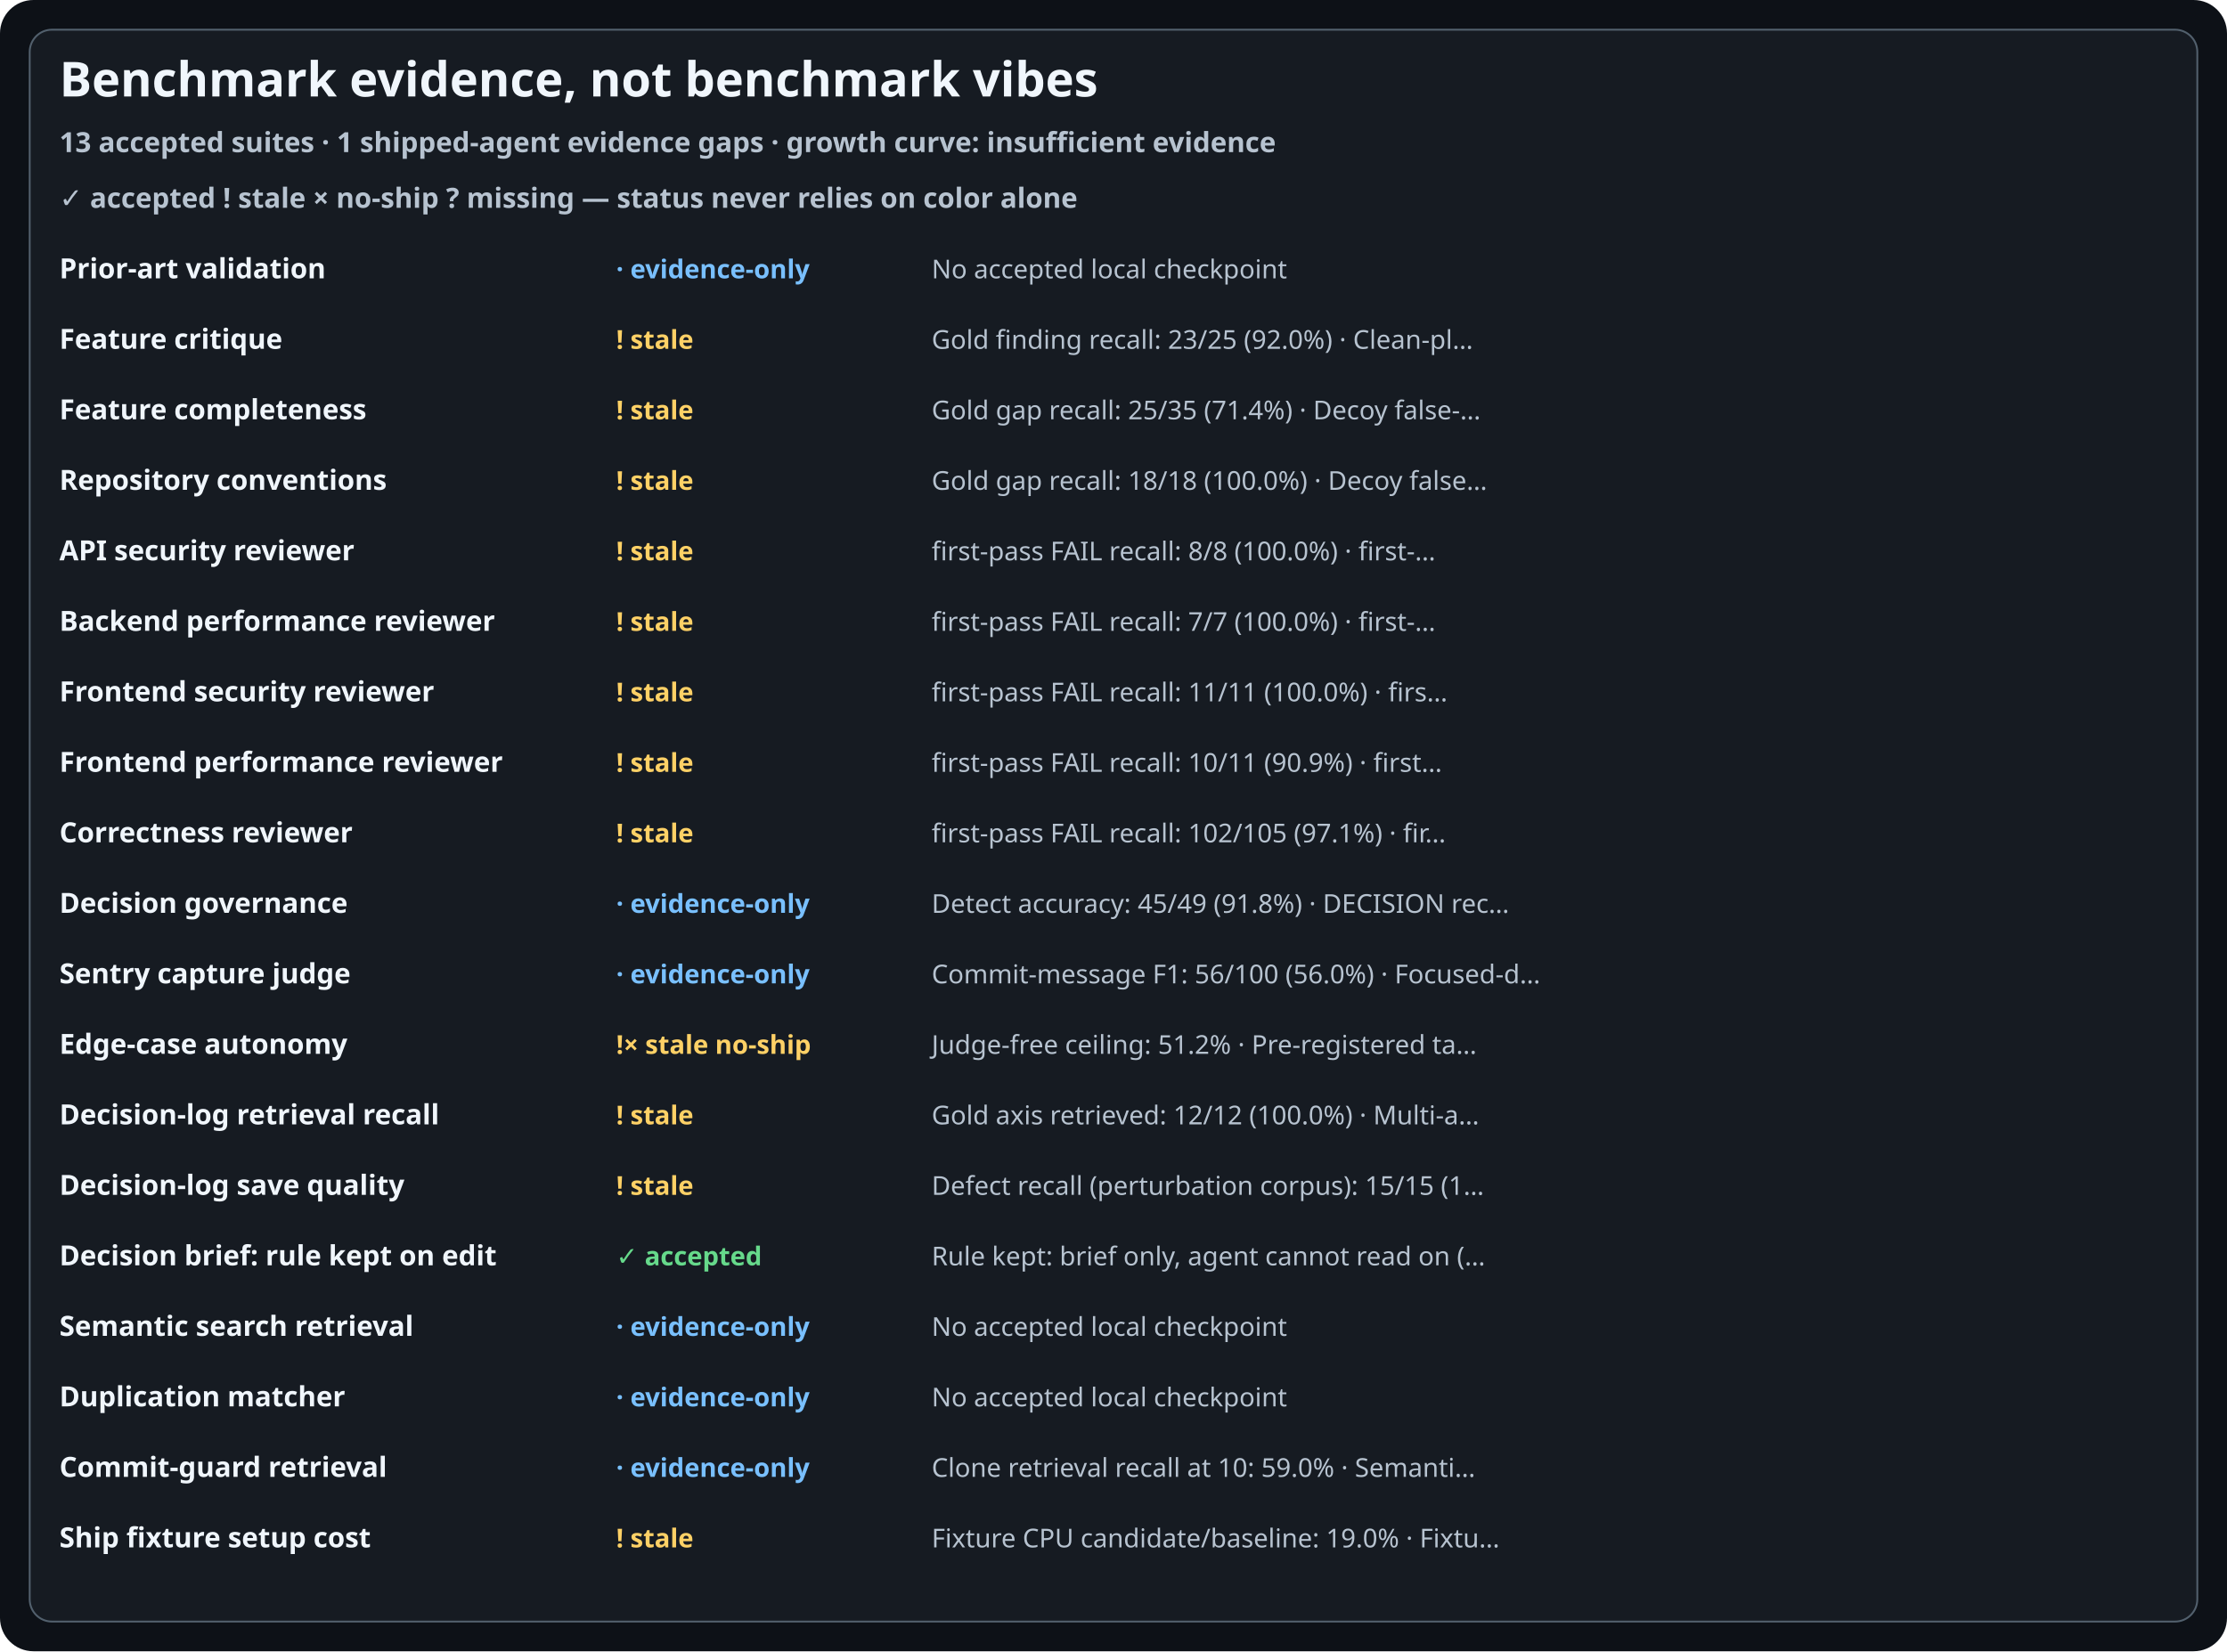
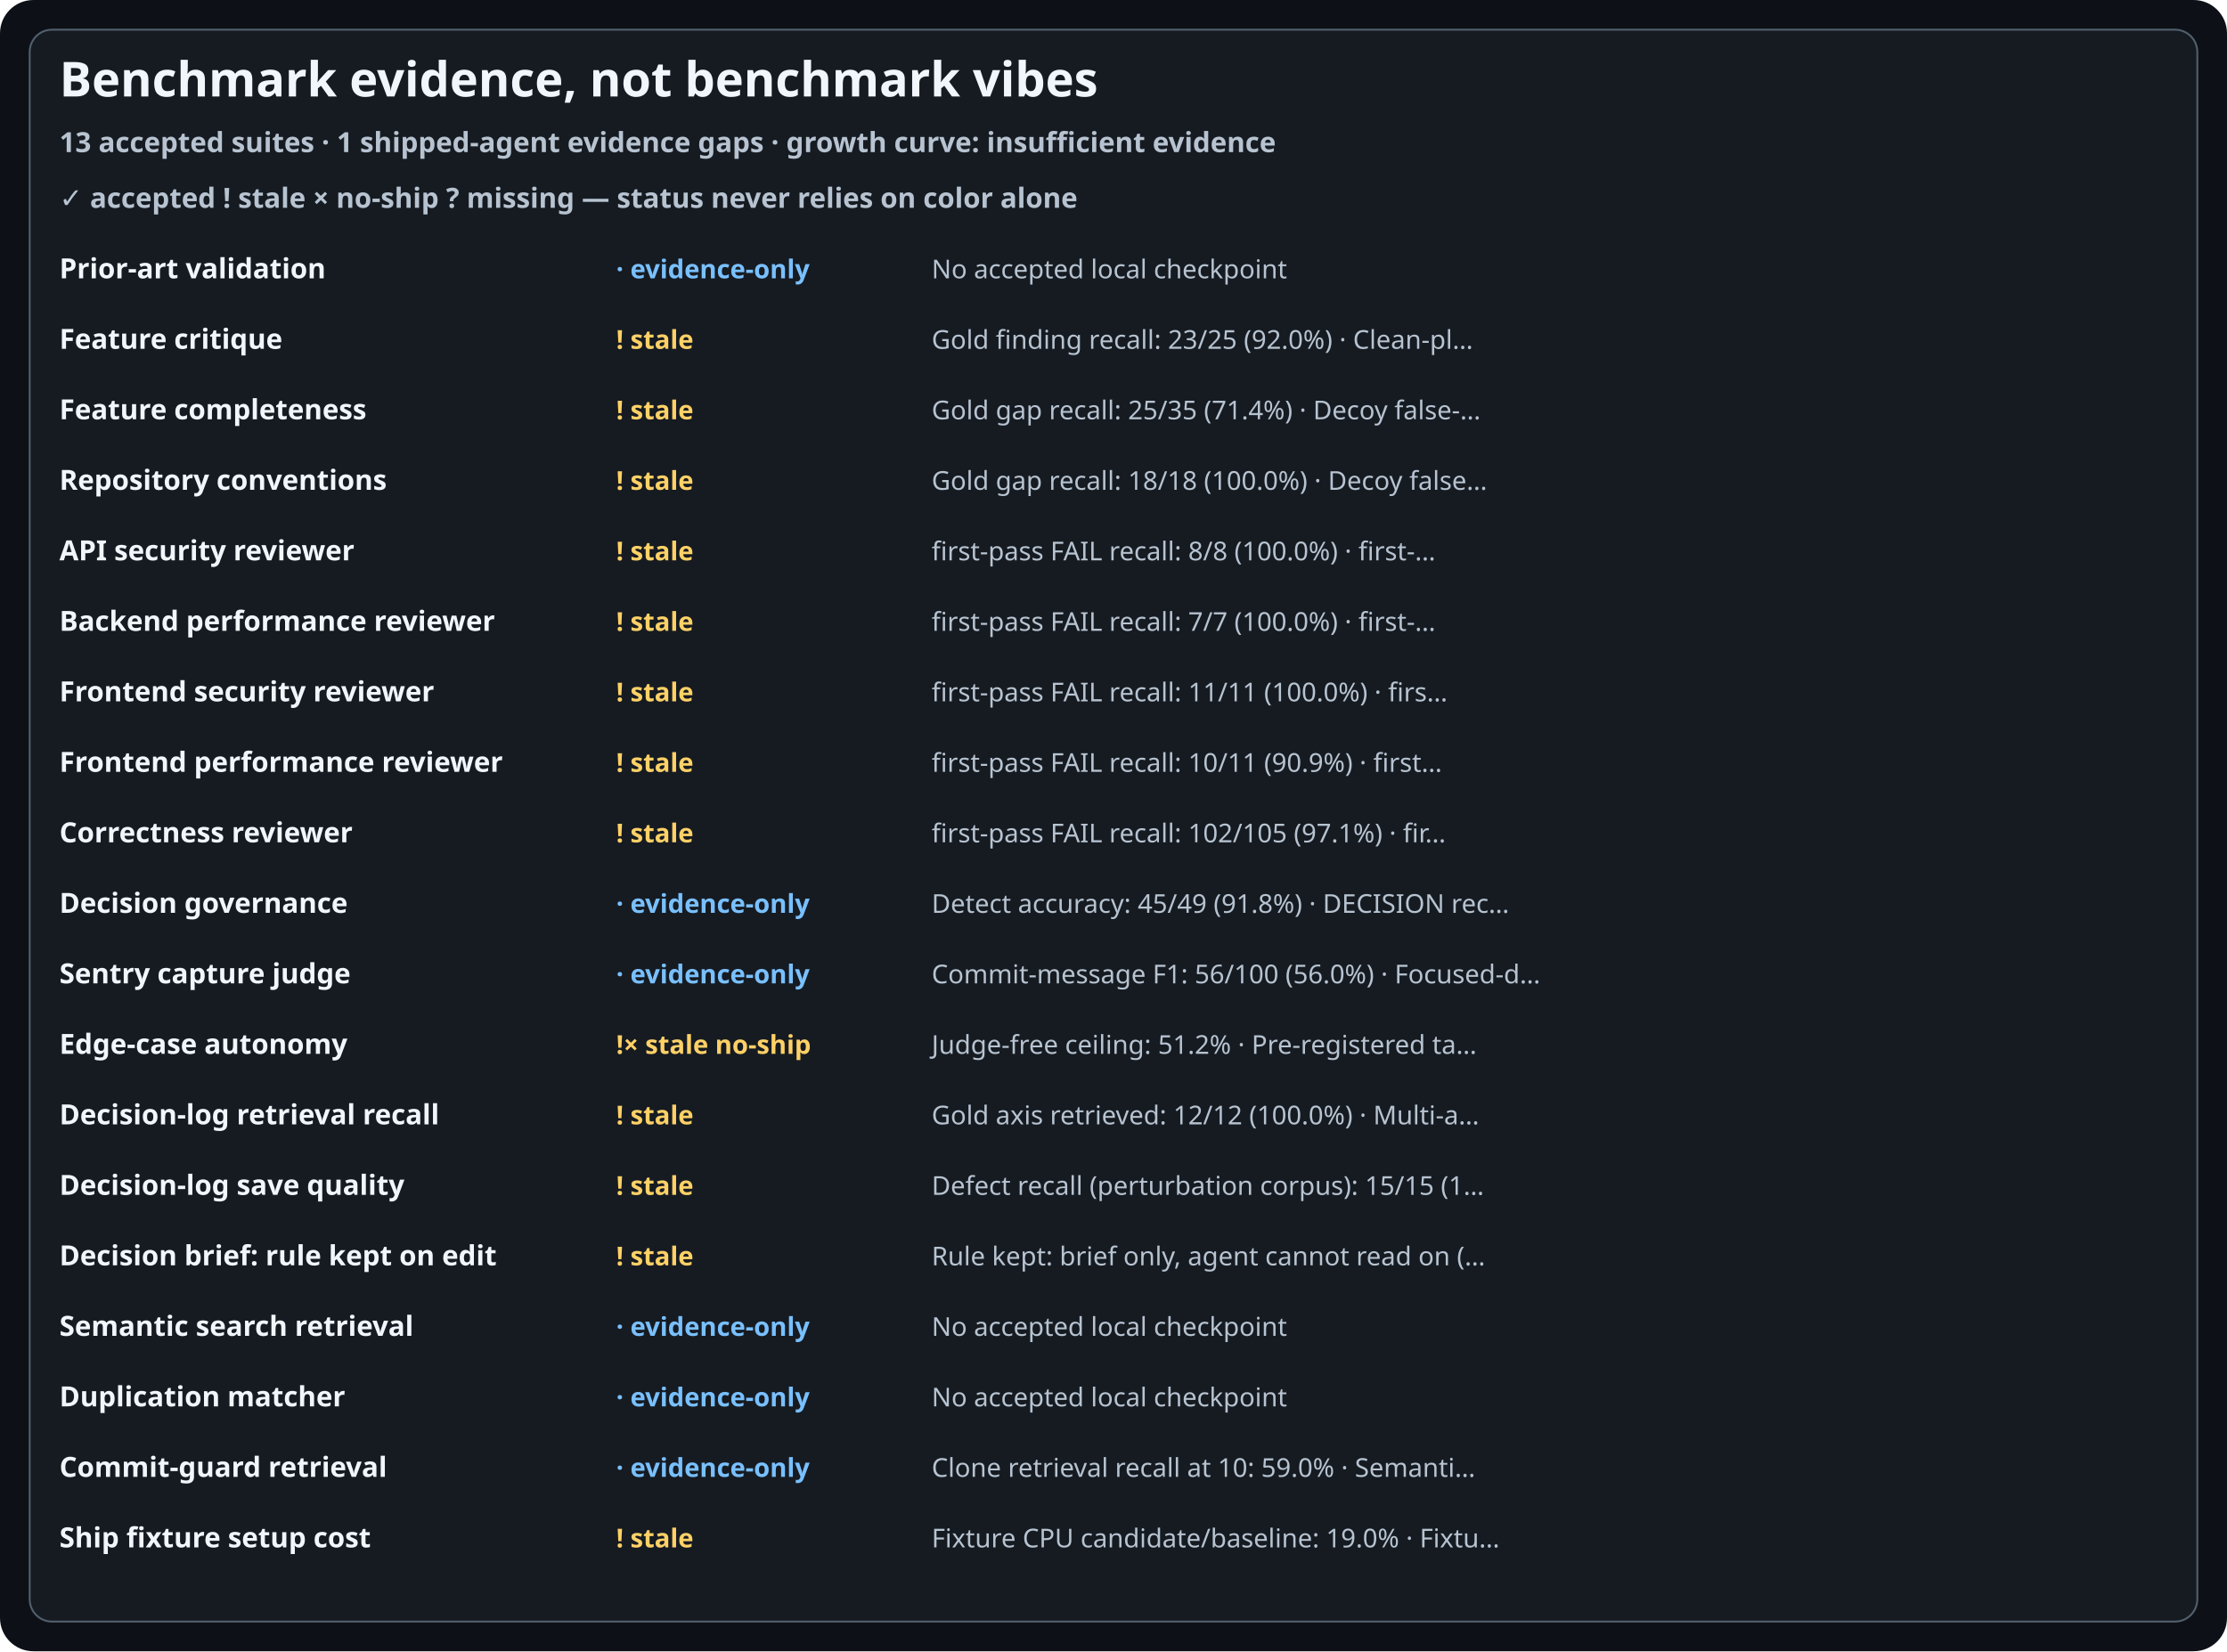
<svg xmlns="http://www.w3.org/2000/svg" width="1200" height="890" viewBox="0 0 1200 890" role="img" aria-labelledby="title desc">
  <style>
  .title{font:700 26px ui-sans-serif,system-ui;fill:#F0F6FC} .summary{font:600 15px ui-sans-serif,system-ui;fill:#B7C3D0}
  .suite{font:600 15px ui-sans-serif,system-ui;fill:#F0F6FC} .metric{font:14px ui-sans-serif,system-ui;fill:#B7C3D0}
  .status{font:700 14px ui-sans-serif,system-ui}.good{fill:#66D98B}.warn{fill:#FFD166}.bad{fill:#FF8B8B}.info{fill:#79C0FF}
</style>
  <rect width="1200" height="890" rx="18" fill="#0D1117" />
  <rect x="16" y="16" width="1168" height="858" rx="12" fill="#161B22" stroke="#52606D" />
  <text class="title" x="32" y="52">Benchmark evidence, not benchmark vibes</text>
  <text class="summary" x="32" y="82">13 accepted suites · 1 shipped-agent evidence gaps · growth curve: insufficient evidence</text>
  <text class="summary" x="32" y="112">✓ accepted   ! stale   × no-ship   ? missing — status never relies on color alone</text>
  <g transform="translate(32 150)">
    <text class="suite" y="0">Prior-art validation</text>
    <text class="status info" x="300" y="0">· evidence-only</text>
    <text class="metric" x="470" y="0">No accepted local checkpoint</text>
  </g>
  <g transform="translate(32 188)">
    <text class="suite" y="0">Feature critique</text>
    <text class="status warn" x="300" y="0">! stale</text>
    <text class="metric" x="470" y="0">Gold finding recall: 23/25 (92.0%) · Clean-pl…</text>
  </g>
  <g transform="translate(32 226)">
    <text class="suite" y="0">Feature completeness</text>
    <text class="status warn" x="300" y="0">! stale</text>
    <text class="metric" x="470" y="0">Gold gap recall: 25/35 (71.4%) · Decoy false-…</text>
  </g>
  <g transform="translate(32 264)">
    <text class="suite" y="0">Repository conventions</text>
    <text class="status warn" x="300" y="0">! stale</text>
    <text class="metric" x="470" y="0">Gold gap recall: 18/18 (100.0%) · Decoy false…</text>
  </g>
  <g transform="translate(32 302)">
    <text class="suite" y="0">API security reviewer</text>
    <text class="status warn" x="300" y="0">! stale</text>
    <text class="metric" x="470" y="0">first-pass FAIL recall: 8/8 (100.0%) · first-…</text>
  </g>
  <g transform="translate(32 340)">
    <text class="suite" y="0">Backend performance reviewer</text>
    <text class="status warn" x="300" y="0">! stale</text>
    <text class="metric" x="470" y="0">first-pass FAIL recall: 7/7 (100.0%) · first-…</text>
  </g>
  <g transform="translate(32 378)">
    <text class="suite" y="0">Frontend security reviewer</text>
    <text class="status warn" x="300" y="0">! stale</text>
    <text class="metric" x="470" y="0">first-pass FAIL recall: 11/11 (100.0%) · firs…</text>
  </g>
  <g transform="translate(32 416)">
    <text class="suite" y="0">Frontend performance reviewer</text>
    <text class="status warn" x="300" y="0">! stale</text>
    <text class="metric" x="470" y="0">first-pass FAIL recall: 10/11 (90.9%) · first…</text>
  </g>
  <g transform="translate(32 454)">
    <text class="suite" y="0">Correctness reviewer</text>
    <text class="status warn" x="300" y="0">! stale</text>
    <text class="metric" x="470" y="0">first-pass FAIL recall: 102/105 (97.1%) · fir…</text>
  </g>
  <g transform="translate(32 492)">
    <text class="suite" y="0">Decision governance</text>
    <text class="status info" x="300" y="0">· evidence-only</text>
    <text class="metric" x="470" y="0">Detect accuracy: 45/49 (91.8%) · DECISION rec…</text>
  </g>
  <g transform="translate(32 530)">
    <text class="suite" y="0">Sentry capture judge</text>
    <text class="status info" x="300" y="0">· evidence-only</text>
    <text class="metric" x="470" y="0">Commit-message F1: 56/100 (56.0%) · Focused-d…</text>
  </g>
  <g transform="translate(32 568)">
    <text class="suite" y="0">Edge-case autonomy</text>
    <text class="status warn" x="300" y="0">!× stale no-ship</text>
    <text class="metric" x="470" y="0">Judge-free ceiling: 51.2% · Pre-registered ta…</text>
  </g>
  <g transform="translate(32 606)">
    <text class="suite" y="0">Decision-log retrieval recall</text>
    <text class="status warn" x="300" y="0">! stale</text>
    <text class="metric" x="470" y="0">Gold axis retrieved: 12/12 (100.0%) · Multi-a…</text>
  </g>
  <g transform="translate(32 644)">
    <text class="suite" y="0">Decision-log save quality</text>
    <text class="status warn" x="300" y="0">! stale</text>
    <text class="metric" x="470" y="0">Defect recall (perturbation corpus): 15/15 (1…</text>
  </g>
  <g transform="translate(32 682)">
    <text class="suite" y="0">Decision brief: rule kept on edit</text>
-     <text class="status good" x="300" y="0">✓ accepted</text>
+     <text class="status warn" x="300" y="0">! stale</text>
    <text class="metric" x="470" y="0">Rule kept: brief only, agent cannot read on (…</text>
  </g>
  <g transform="translate(32 720)">
    <text class="suite" y="0">Semantic search retrieval</text>
    <text class="status info" x="300" y="0">· evidence-only</text>
    <text class="metric" x="470" y="0">No accepted local checkpoint</text>
  </g>
  <g transform="translate(32 758)">
    <text class="suite" y="0">Duplication matcher</text>
    <text class="status info" x="300" y="0">· evidence-only</text>
    <text class="metric" x="470" y="0">No accepted local checkpoint</text>
  </g>
  <g transform="translate(32 796)">
    <text class="suite" y="0">Commit-guard retrieval</text>
    <text class="status info" x="300" y="0">· evidence-only</text>
    <text class="metric" x="470" y="0">Clone retrieval recall at 10: 59.0% · Semanti…</text>
  </g>
  <g transform="translate(32 834)">
    <text class="suite" y="0">Ship fixture setup cost</text>
    <text class="status warn" x="300" y="0">! stale</text>
    <text class="metric" x="470" y="0">Fixture CPU candidate/baseline: 19.0% · Fixtu…</text>
  </g>
</svg>
